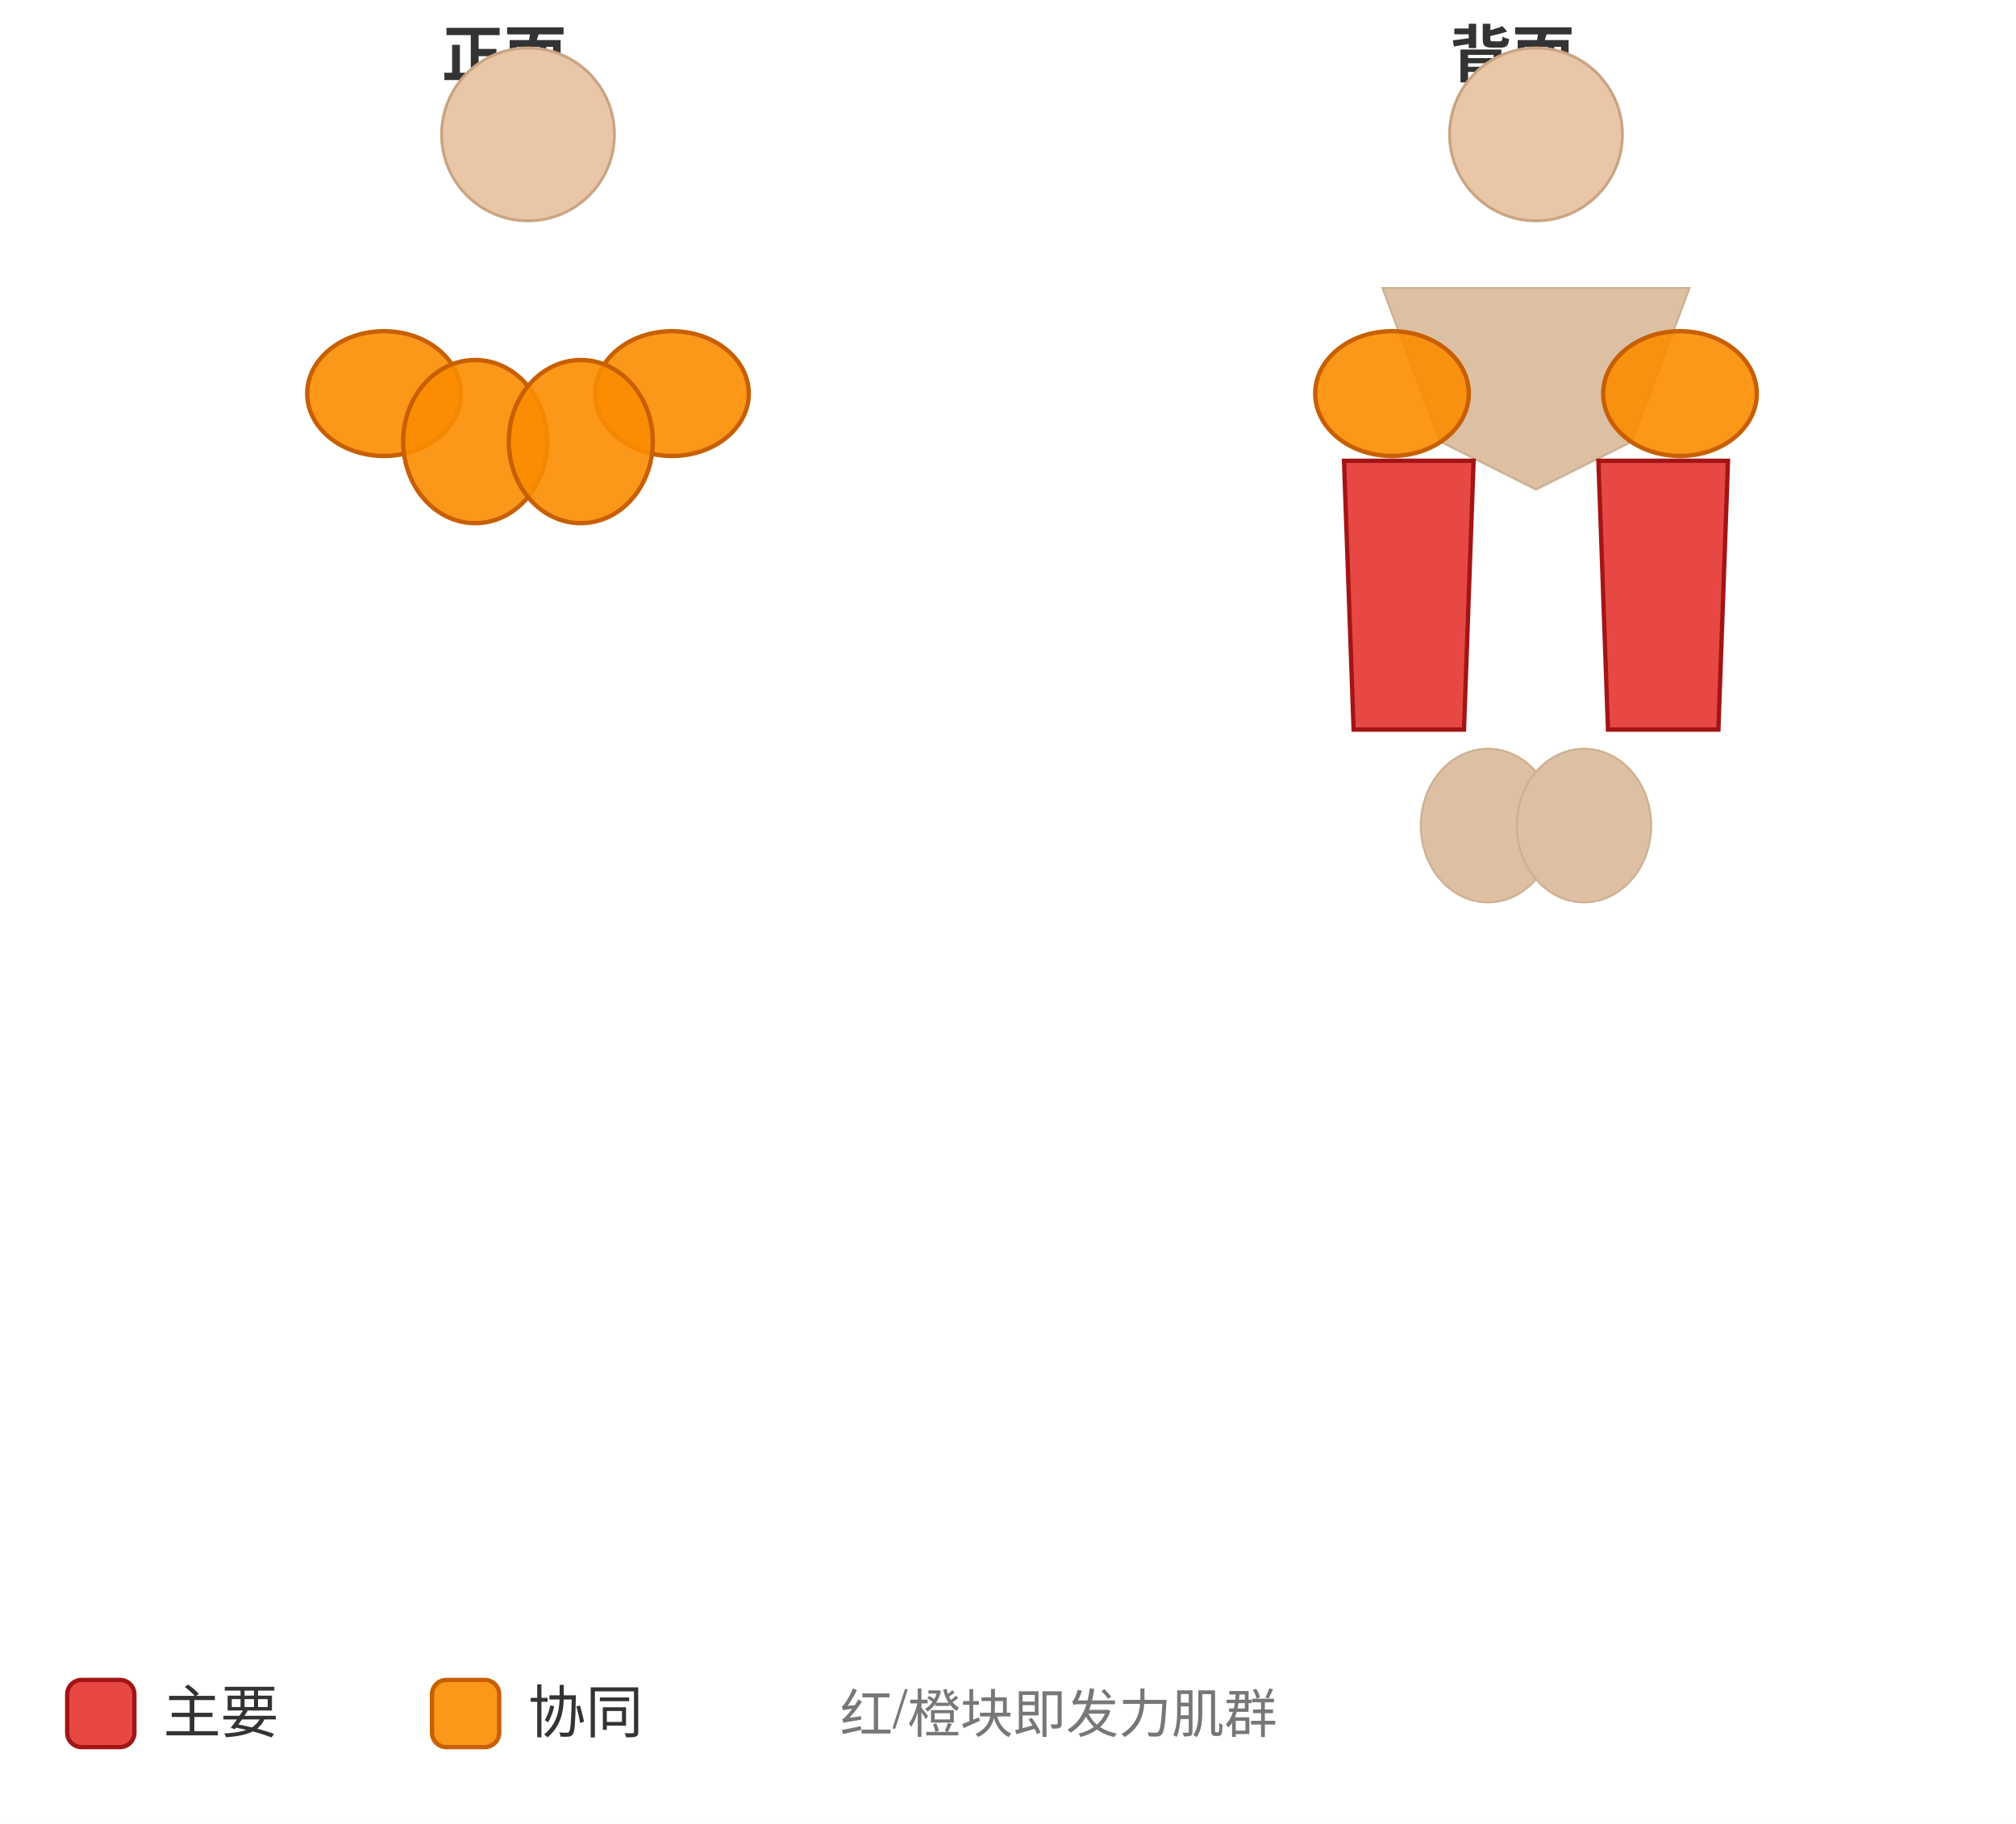
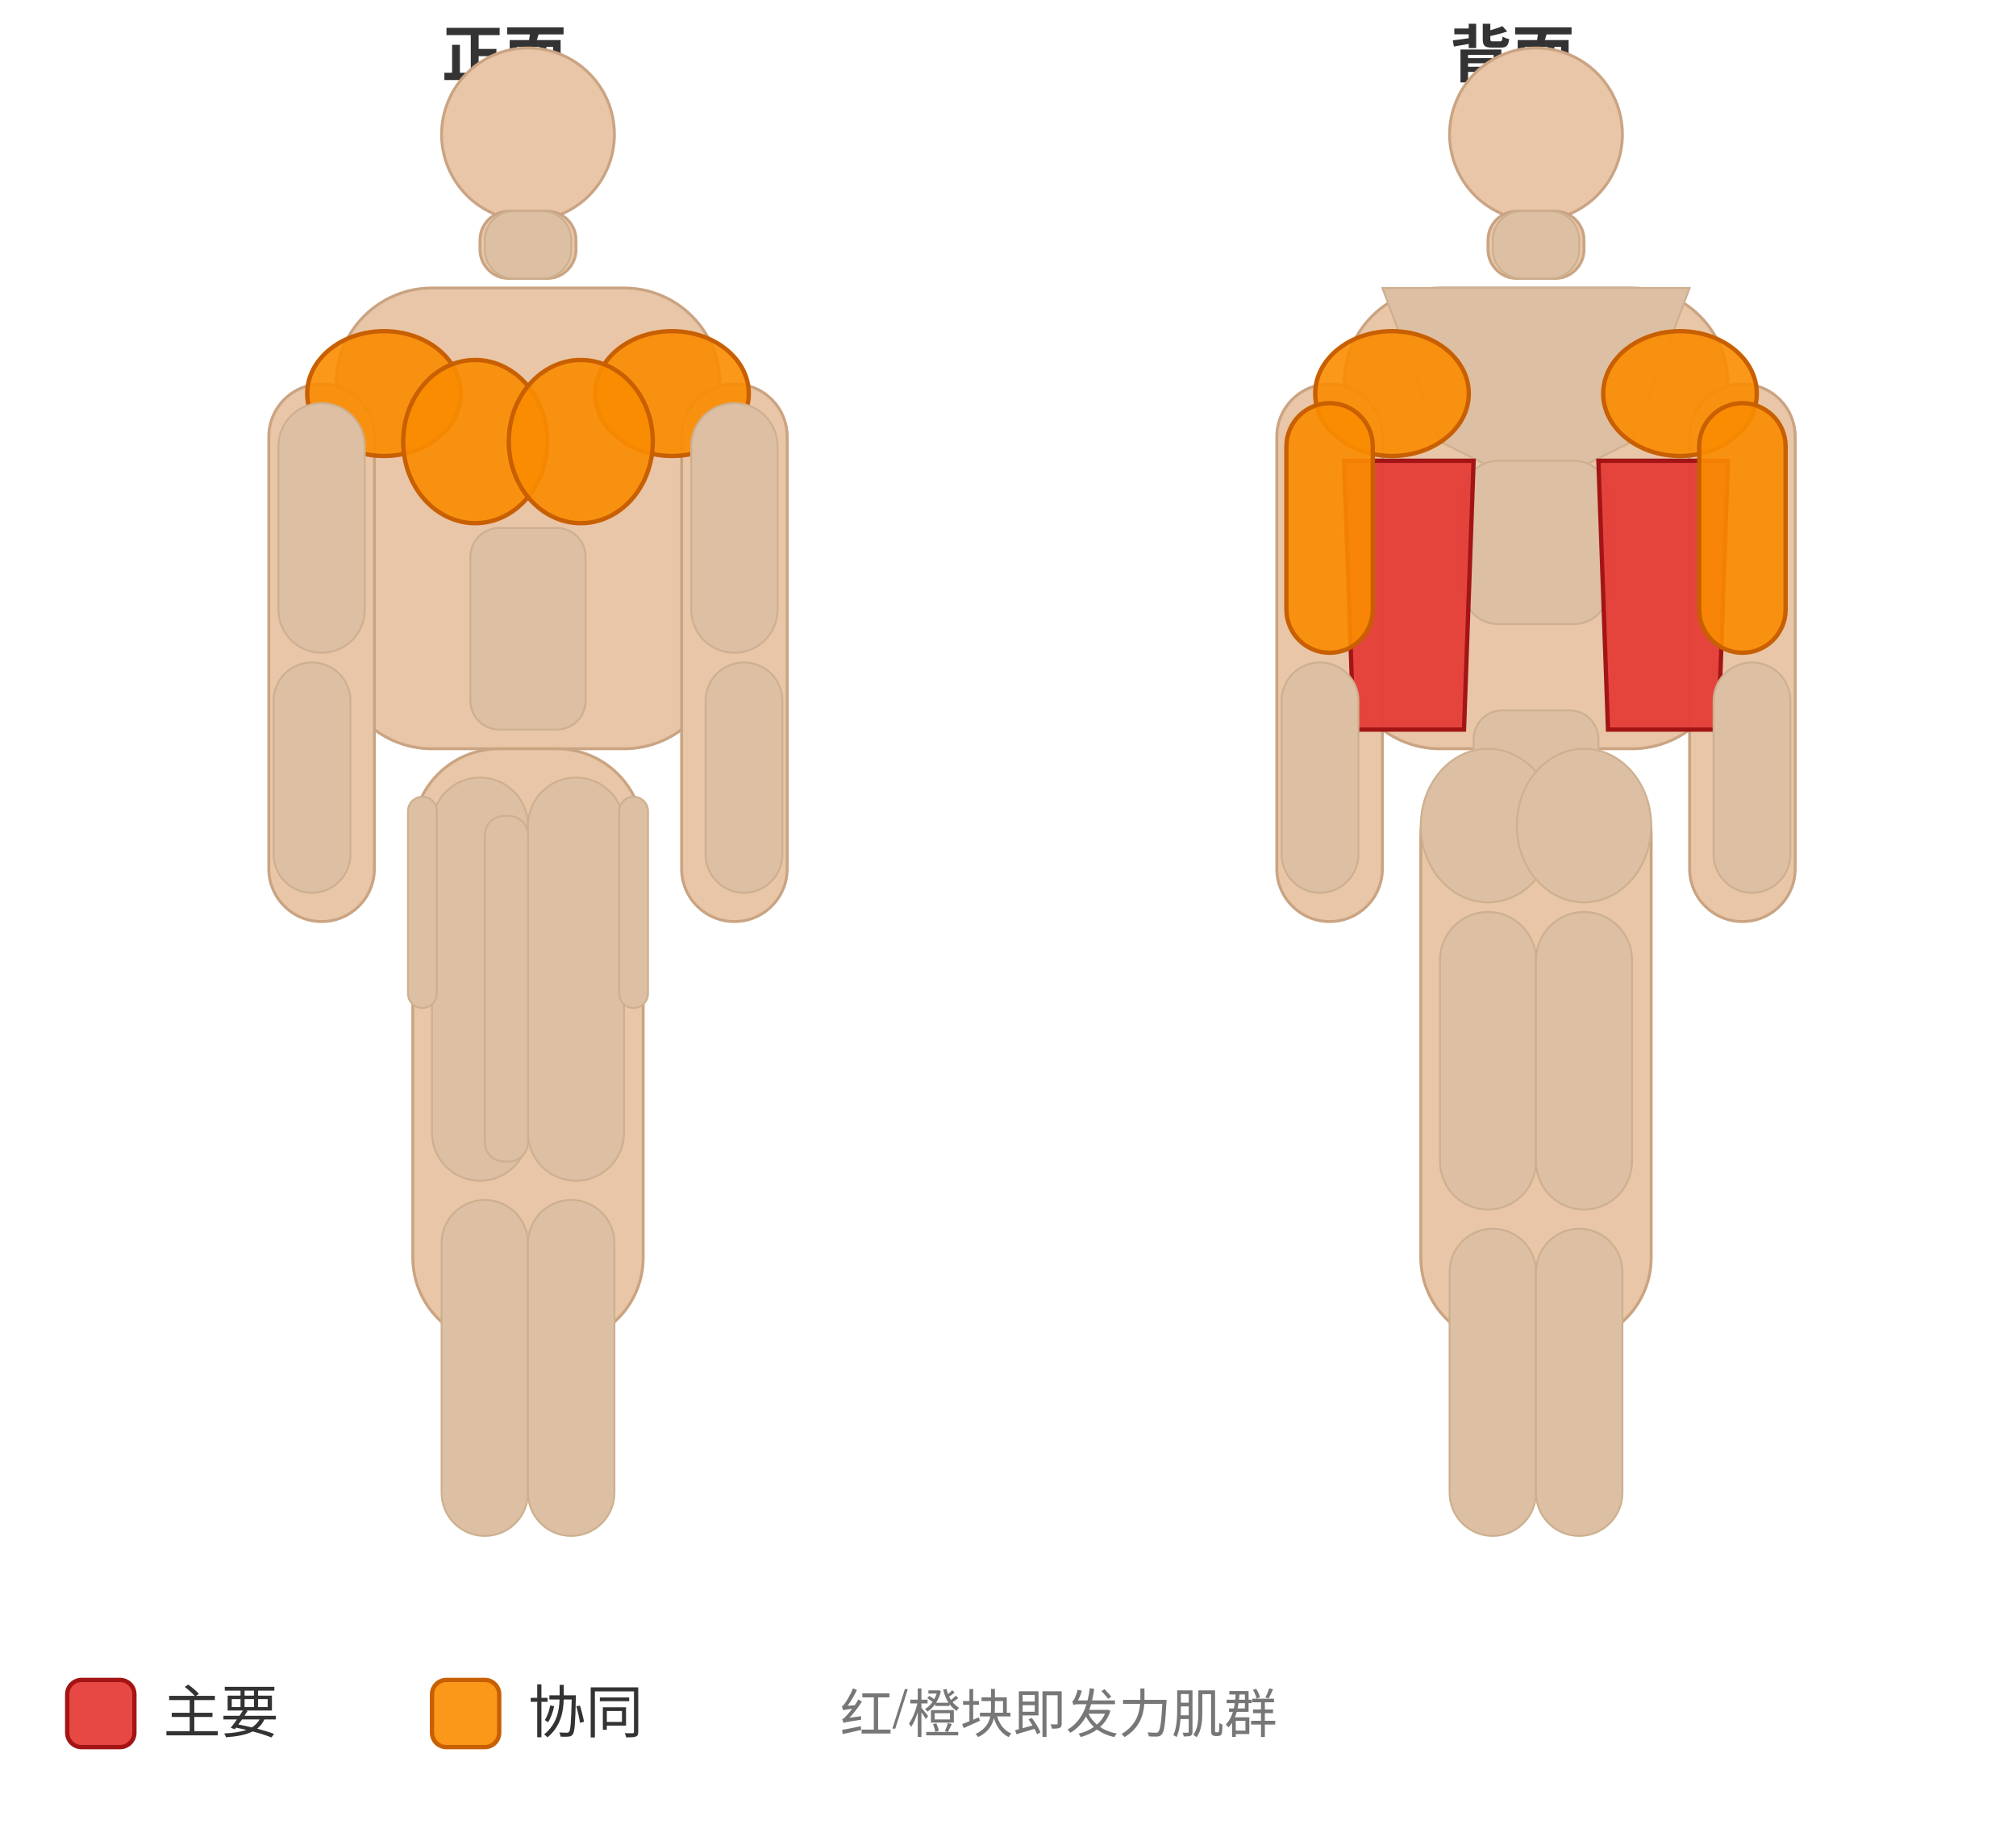
- <svg xmlns="http://www.w3.org/2000/svg" viewBox="0 0 420 380" font-family="-apple-system,Segoe UI,Helvetica,Arial,sans-serif">
+ <svg xmlns="http://www.w3.org/2000/svg" viewBox="0 0 420 380" width="420" height="380" font-family="-apple-system,Segoe UI,Helvetica,Arial,sans-serif">
  <rect width="420" height="380" fill="#ffffff" />
  <text x="105" y="16" font-size="13" font-weight="700" text-anchor="middle" fill="#333">正面</text>
  <text x="315" y="16" font-size="13" font-weight="700" text-anchor="middle" fill="#333">背面</text>
  <g transform="translate(10,0)">
    <circle fill="#e9c6a8" stroke="#caa482" stroke-width="0.6" cx="100" cy="28" r="18" />
-     <rect fill="#e9c6a8" stroke="#caa482" stroke-width="0.6" x="90" y="44" w="20" h="14" rx="6" />
-     <rect fill="#e9c6a8" stroke="#caa482" stroke-width="0.6" x="60" y="60" w="80" h="96" rx="20" />
-     <rect fill="#e9c6a8" stroke="#caa482" stroke-width="0.6" x="46" y="80" w="22" h="112" rx="11" />
-     <rect fill="#e9c6a8" stroke="#caa482" stroke-width="0.6" x="132" y="80" w="22" h="112" rx="11" />
-     <rect fill="#e9c6a8" stroke="#caa482" stroke-width="0.6" x="76" y="156" w="48" h="124" rx="18" />
-     <rect fill="#ddc0a4" stroke="#cdb090" stroke-width="0.4" x="91" y="44" w="18" h="14" rx="6" />
+     <rect fill="#e9c6a8" stroke="#caa482" stroke-width="0.6" x="90" y="44" width="20" height="14" rx="6" />
+     <rect fill="#e9c6a8" stroke="#caa482" stroke-width="0.6" x="60" y="60" width="80" height="96" rx="20" />
+     <rect fill="#e9c6a8" stroke="#caa482" stroke-width="0.6" x="46" y="80" width="22" height="112" rx="11" />
+     <rect fill="#e9c6a8" stroke="#caa482" stroke-width="0.6" x="132" y="80" width="22" height="112" rx="11" />
+     <rect fill="#e9c6a8" stroke="#caa482" stroke-width="0.6" x="76" y="156" width="48" height="124" rx="18" />
+     <rect fill="#ddc0a4" stroke="#cdb090" stroke-width="0.4" x="91" y="44" width="18" height="14" rx="6" />
    <ellipse fill="#fb8c00" fill-opacity="0.9" stroke="#c85f00" stroke-width="0.9" cx="70" cy="82" rx="16" ry="13" />
    <ellipse fill="#fb8c00" fill-opacity="0.9" stroke="#c85f00" stroke-width="0.9" cx="130" cy="82" rx="16" ry="13" />
    <ellipse fill="#fb8c00" fill-opacity="0.9" stroke="#c85f00" stroke-width="0.9" cx="89" cy="92" rx="15" ry="17" />
    <ellipse fill="#fb8c00" fill-opacity="0.9" stroke="#c85f00" stroke-width="0.9" cx="111" cy="92" rx="15" ry="17" />
-     <rect fill="#ddc0a4" stroke="#cdb090" stroke-width="0.4" x="48" y="84" w="18" h="52" rx="9" />
-     <rect fill="#ddc0a4" stroke="#cdb090" stroke-width="0.4" x="134" y="84" w="18" h="52" rx="9" />
-     <rect fill="#ddc0a4" stroke="#cdb090" stroke-width="0.4" x="47" y="138" w="16" h="48" rx="8" />
-     <rect fill="#ddc0a4" stroke="#cdb090" stroke-width="0.4" x="137" y="138" w="16" h="48" rx="8" />
-     <rect fill="#ddc0a4" stroke="#cdb090" stroke-width="0.4" x="88" y="110" w="24" h="42" rx="6" />
-     <rect fill="#ddc0a4" stroke="#cdb090" stroke-width="0.4" x="80" y="162" w="20" h="84" rx="10" />
-     <rect fill="#ddc0a4" stroke="#cdb090" stroke-width="0.4" x="100" y="162" w="20" h="84" rx="10" />
-     <rect fill="#ddc0a4" stroke="#cdb090" stroke-width="0.4" x="91" y="170" w="9" h="72" rx="4" />
-     <rect fill="#ddc0a4" stroke="#cdb090" stroke-width="0.4" x="75" y="166" w="6" h="44" rx="3" />
-     <rect fill="#ddc0a4" stroke="#cdb090" stroke-width="0.4" x="119" y="166" w="6" h="44" rx="3" />
-     <rect fill="#ddc0a4" stroke="#cdb090" stroke-width="0.4" x="82" y="250" w="18" h="70" rx="9" />
-     <rect fill="#ddc0a4" stroke="#cdb090" stroke-width="0.4" x="100" y="250" w="18" h="70" rx="9" />
+     <rect fill="#ddc0a4" stroke="#cdb090" stroke-width="0.4" x="48" y="84" width="18" height="52" rx="9" />
+     <rect fill="#ddc0a4" stroke="#cdb090" stroke-width="0.4" x="134" y="84" width="18" height="52" rx="9" />
+     <rect fill="#ddc0a4" stroke="#cdb090" stroke-width="0.4" x="47" y="138" width="16" height="48" rx="8" />
+     <rect fill="#ddc0a4" stroke="#cdb090" stroke-width="0.4" x="137" y="138" width="16" height="48" rx="8" />
+     <rect fill="#ddc0a4" stroke="#cdb090" stroke-width="0.4" x="88" y="110" width="24" height="42" rx="6" />
+     <rect fill="#ddc0a4" stroke="#cdb090" stroke-width="0.4" x="80" y="162" width="20" height="84" rx="10" />
+     <rect fill="#ddc0a4" stroke="#cdb090" stroke-width="0.4" x="100" y="162" width="20" height="84" rx="10" />
+     <rect fill="#ddc0a4" stroke="#cdb090" stroke-width="0.4" x="91" y="170" width="9" height="72" rx="4" />
+     <rect fill="#ddc0a4" stroke="#cdb090" stroke-width="0.4" x="75" y="166" width="6" height="44" rx="3" />
+     <rect fill="#ddc0a4" stroke="#cdb090" stroke-width="0.4" x="119" y="166" width="6" height="44" rx="3" />
+     <rect fill="#ddc0a4" stroke="#cdb090" stroke-width="0.4" x="82" y="250" width="18" height="70" rx="9" />
+     <rect fill="#ddc0a4" stroke="#cdb090" stroke-width="0.4" x="100" y="250" width="18" height="70" rx="9" />
  </g>
  <g transform="translate(220,0)">
    <circle fill="#e9c6a8" stroke="#caa482" stroke-width="0.6" cx="100" cy="28" r="18" />
-     <rect fill="#e9c6a8" stroke="#caa482" stroke-width="0.6" x="90" y="44" w="20" h="14" rx="6" />
-     <rect fill="#e9c6a8" stroke="#caa482" stroke-width="0.6" x="60" y="60" w="80" h="96" rx="20" />
-     <rect fill="#e9c6a8" stroke="#caa482" stroke-width="0.6" x="46" y="80" w="22" h="112" rx="11" />
-     <rect fill="#e9c6a8" stroke="#caa482" stroke-width="0.6" x="132" y="80" w="22" h="112" rx="11" />
-     <rect fill="#e9c6a8" stroke="#caa482" stroke-width="0.6" x="76" y="156" w="48" h="124" rx="18" />
-     <rect fill="#ddc0a4" stroke="#cdb090" stroke-width="0.4" x="91" y="44" w="18" h="14" rx="6" />
+     <rect fill="#e9c6a8" stroke="#caa482" stroke-width="0.6" x="90" y="44" width="20" height="14" rx="6" />
+     <rect fill="#e9c6a8" stroke="#caa482" stroke-width="0.6" x="60" y="60" width="80" height="96" rx="20" />
+     <rect fill="#e9c6a8" stroke="#caa482" stroke-width="0.6" x="46" y="80" width="22" height="112" rx="11" />
+     <rect fill="#e9c6a8" stroke="#caa482" stroke-width="0.6" x="132" y="80" width="22" height="112" rx="11" />
+     <rect fill="#e9c6a8" stroke="#caa482" stroke-width="0.6" x="76" y="156" width="48" height="124" rx="18" />
+     <rect fill="#ddc0a4" stroke="#cdb090" stroke-width="0.4" x="91" y="44" width="18" height="14" rx="6" />
    <polygon fill="#ddc0a4" stroke="#cdb090" stroke-width="0.4" points="68,60 132,60 120,92 100,102 80,92" />
    <ellipse fill="#fb8c00" fill-opacity="0.9" stroke="#c85f00" stroke-width="0.9" cx="70" cy="82" rx="16" ry="13" />
    <ellipse fill="#fb8c00" fill-opacity="0.9" stroke="#c85f00" stroke-width="0.9" cx="130" cy="82" rx="16" ry="13" />
-     <rect fill="#ddc0a4" stroke="#cdb090" stroke-width="0.4" x="85" y="96" w="30" h="34" rx="7" />
+     <rect fill="#ddc0a4" stroke="#cdb090" stroke-width="0.4" x="85" y="96" width="30" height="34" rx="7" />
    <polygon fill="#e53935" fill-opacity="0.92" stroke="#a31515" stroke-width="0.9" points="60,96 87,96 85,152 62,152" />
    <polygon fill="#e53935" fill-opacity="0.92" stroke="#a31515" stroke-width="0.9" points="113,96 140,96 138,152 115,152" />
-     <rect fill="#ddc0a4" stroke="#cdb090" stroke-width="0.4" x="87" y="148" w="26" h="18" rx="6" />
-     <rect fill="#fb8c00" fill-opacity="0.9" stroke="#c85f00" stroke-width="0.9" x="48" y="84" w="18" h="52" rx="9" />
-     <rect fill="#fb8c00" fill-opacity="0.9" stroke="#c85f00" stroke-width="0.9" x="134" y="84" w="18" h="52" rx="9" />
-     <rect fill="#ddc0a4" stroke="#cdb090" stroke-width="0.4" x="47" y="138" w="16" h="48" rx="8" />
-     <rect fill="#ddc0a4" stroke="#cdb090" stroke-width="0.4" x="137" y="138" w="16" h="48" rx="8" />
+     <rect fill="#ddc0a4" stroke="#cdb090" stroke-width="0.4" x="87" y="148" width="26" height="18" rx="6" />
+     <rect fill="#fb8c00" fill-opacity="0.9" stroke="#c85f00" stroke-width="0.9" x="48" y="84" width="18" height="52" rx="9" />
+     <rect fill="#fb8c00" fill-opacity="0.9" stroke="#c85f00" stroke-width="0.9" x="134" y="84" width="18" height="52" rx="9" />
+     <rect fill="#ddc0a4" stroke="#cdb090" stroke-width="0.4" x="47" y="138" width="16" height="48" rx="8" />
+     <rect fill="#ddc0a4" stroke="#cdb090" stroke-width="0.4" x="137" y="138" width="16" height="48" rx="8" />
    <ellipse fill="#ddc0a4" stroke="#cdb090" stroke-width="0.4" cx="90" cy="172" rx="14" ry="16" />
    <ellipse fill="#ddc0a4" stroke="#cdb090" stroke-width="0.4" cx="110" cy="172" rx="14" ry="16" />
-     <rect fill="#ddc0a4" stroke="#cdb090" stroke-width="0.4" x="80" y="190" w="20" h="62" rx="10" />
-     <rect fill="#ddc0a4" stroke="#cdb090" stroke-width="0.4" x="100" y="190" w="20" h="62" rx="10" />
-     <rect fill="#ddc0a4" stroke="#cdb090" stroke-width="0.4" x="82" y="256" w="18" h="64" rx="9" />
-     <rect fill="#ddc0a4" stroke="#cdb090" stroke-width="0.4" x="100" y="256" w="18" h="64" rx="9" />
+     <rect fill="#ddc0a4" stroke="#cdb090" stroke-width="0.4" x="80" y="190" width="20" height="62" rx="10" />
+     <rect fill="#ddc0a4" stroke="#cdb090" stroke-width="0.4" x="100" y="190" width="20" height="62" rx="10" />
+     <rect fill="#ddc0a4" stroke="#cdb090" stroke-width="0.4" x="82" y="256" width="18" height="64" rx="9" />
+     <rect fill="#ddc0a4" stroke="#cdb090" stroke-width="0.4" x="100" y="256" width="18" height="64" rx="9" />
  </g>
  <rect x="14" y="350" width="14" height="14" rx="3" fill="#e53935" fill-opacity="0.92" stroke="#a31515" stroke-width="0.9" />
  <text x="34" y="361" font-size="12" fill="#333">主要</text>
  <rect x="90" y="350" width="14" height="14" rx="3" fill="#fb8c00" fill-opacity="0.9" stroke="#c85f00" stroke-width="0.9" />
  <text x="110" y="361" font-size="12" fill="#333">协同</text>
  <text x="175" y="361" font-size="11" fill="#777">红/橙块即发力肌群</text>
</svg>
